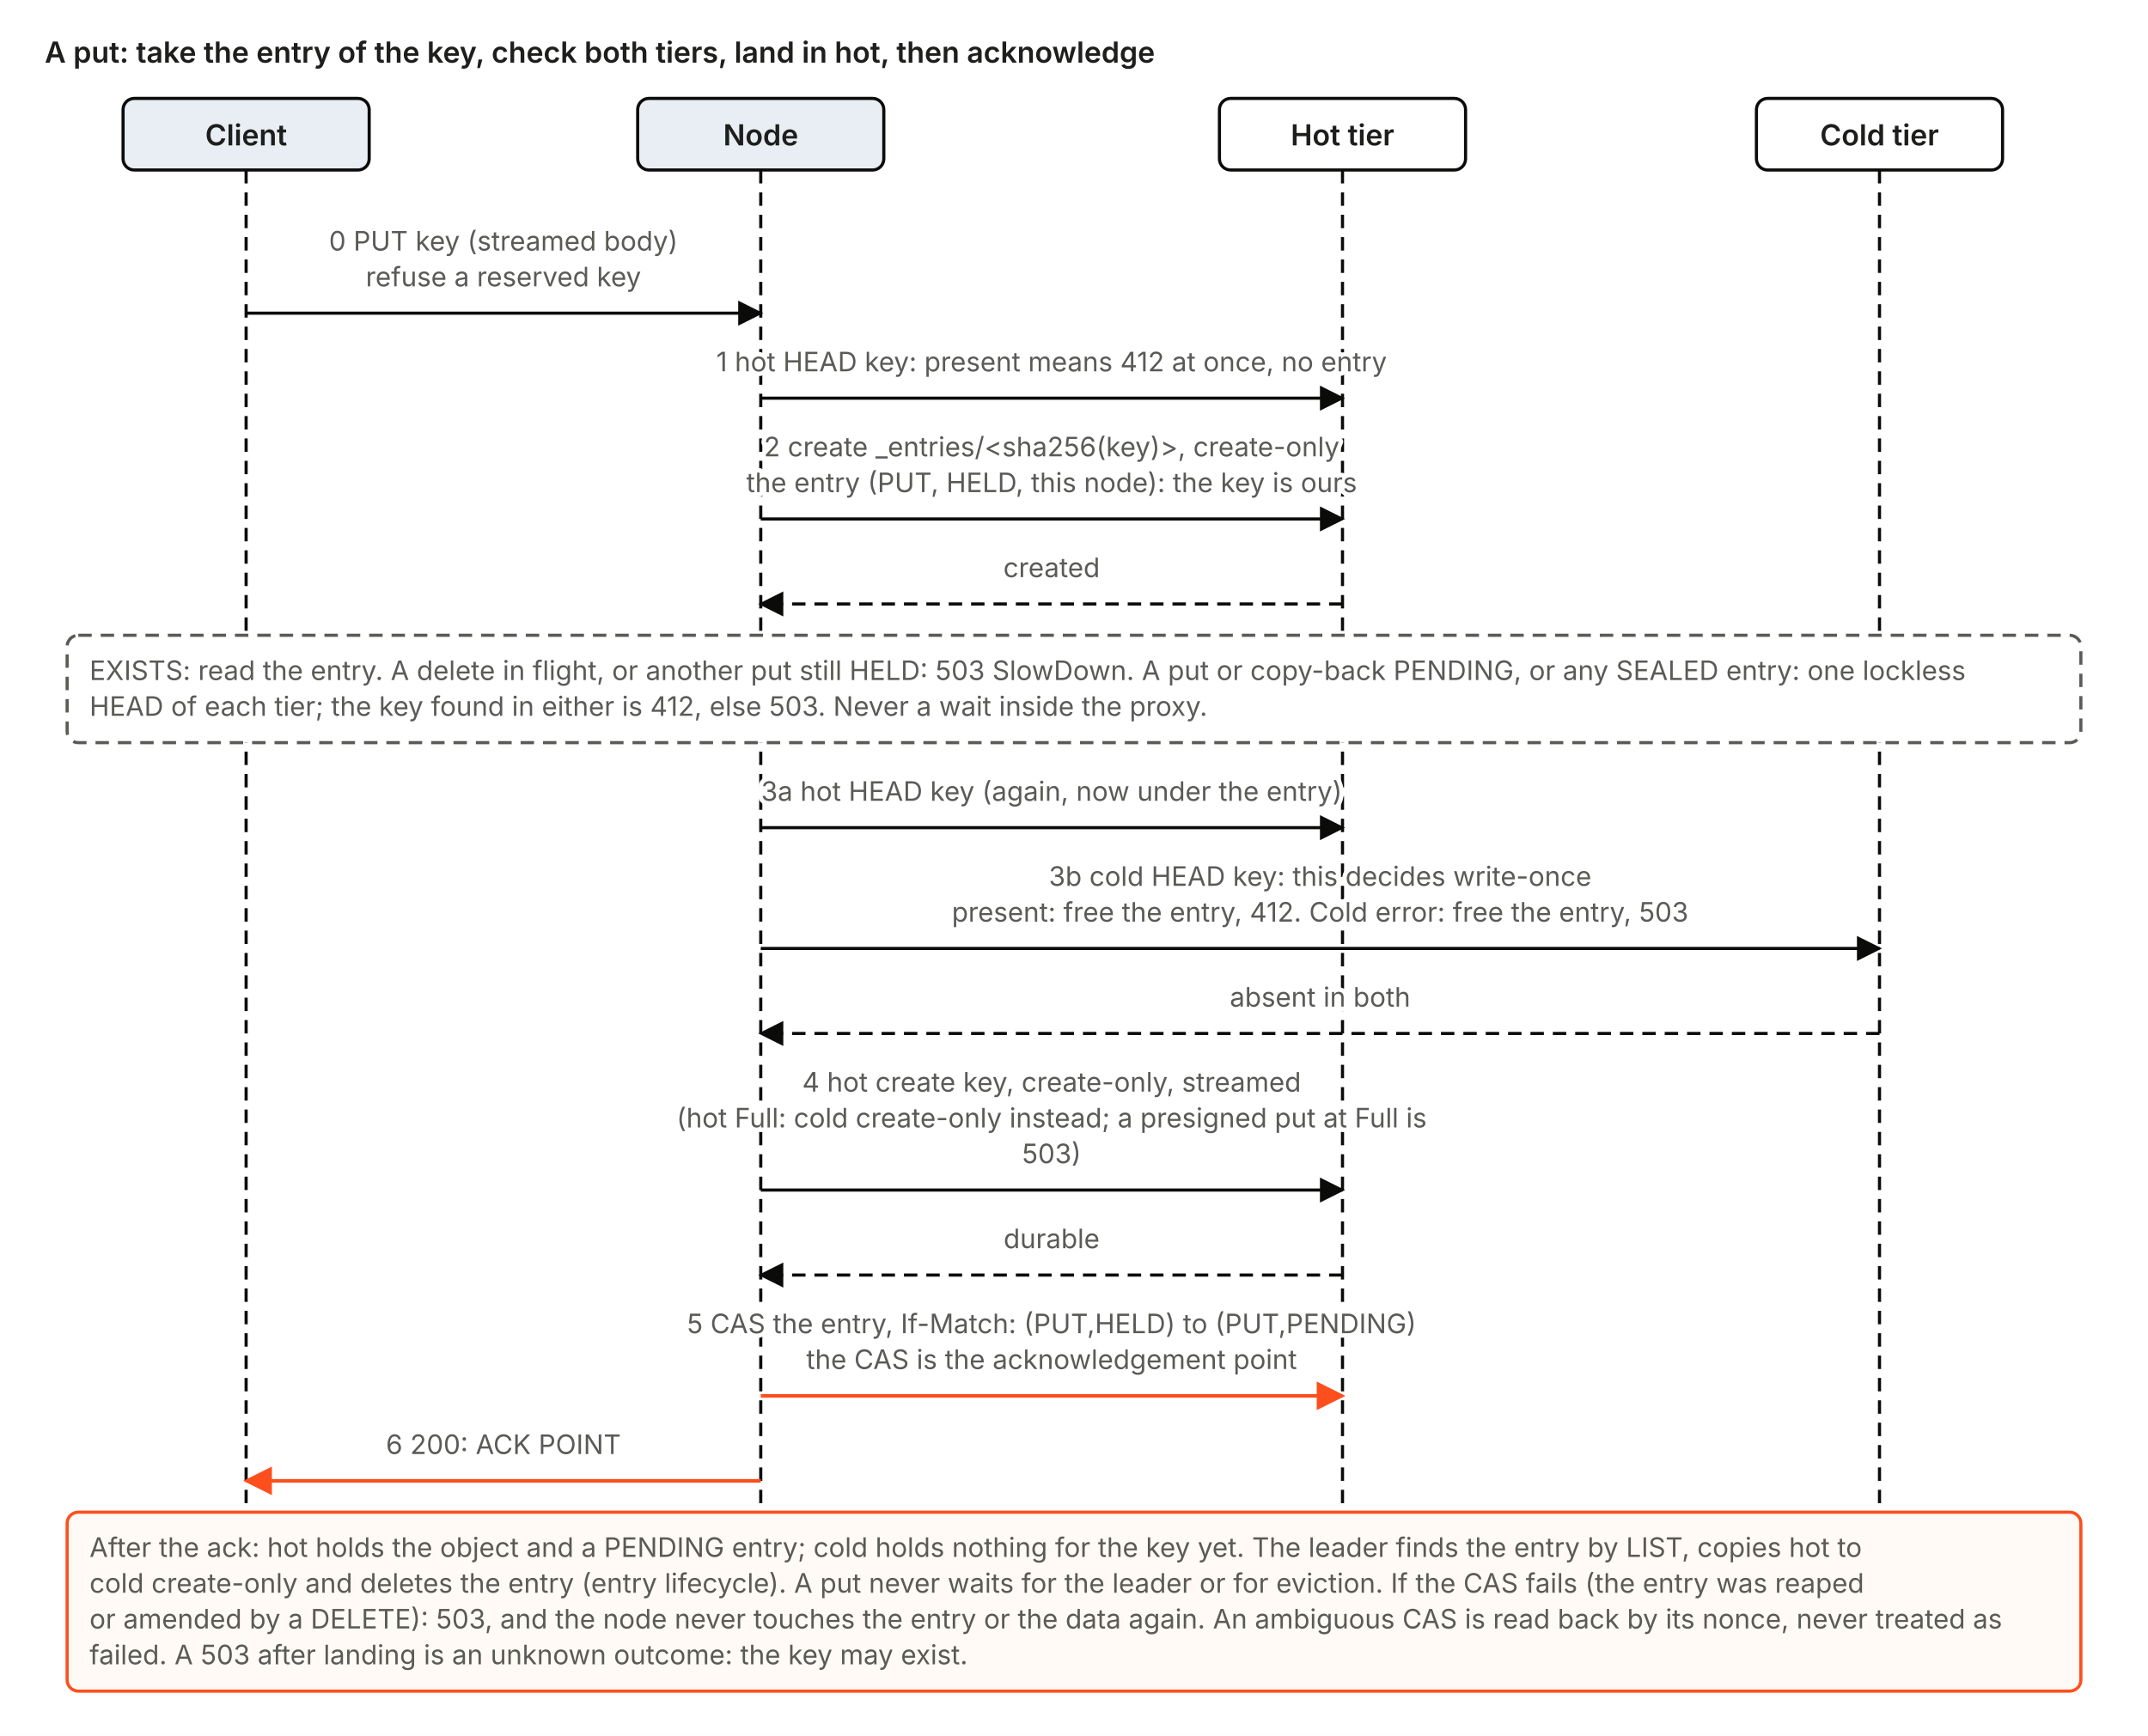
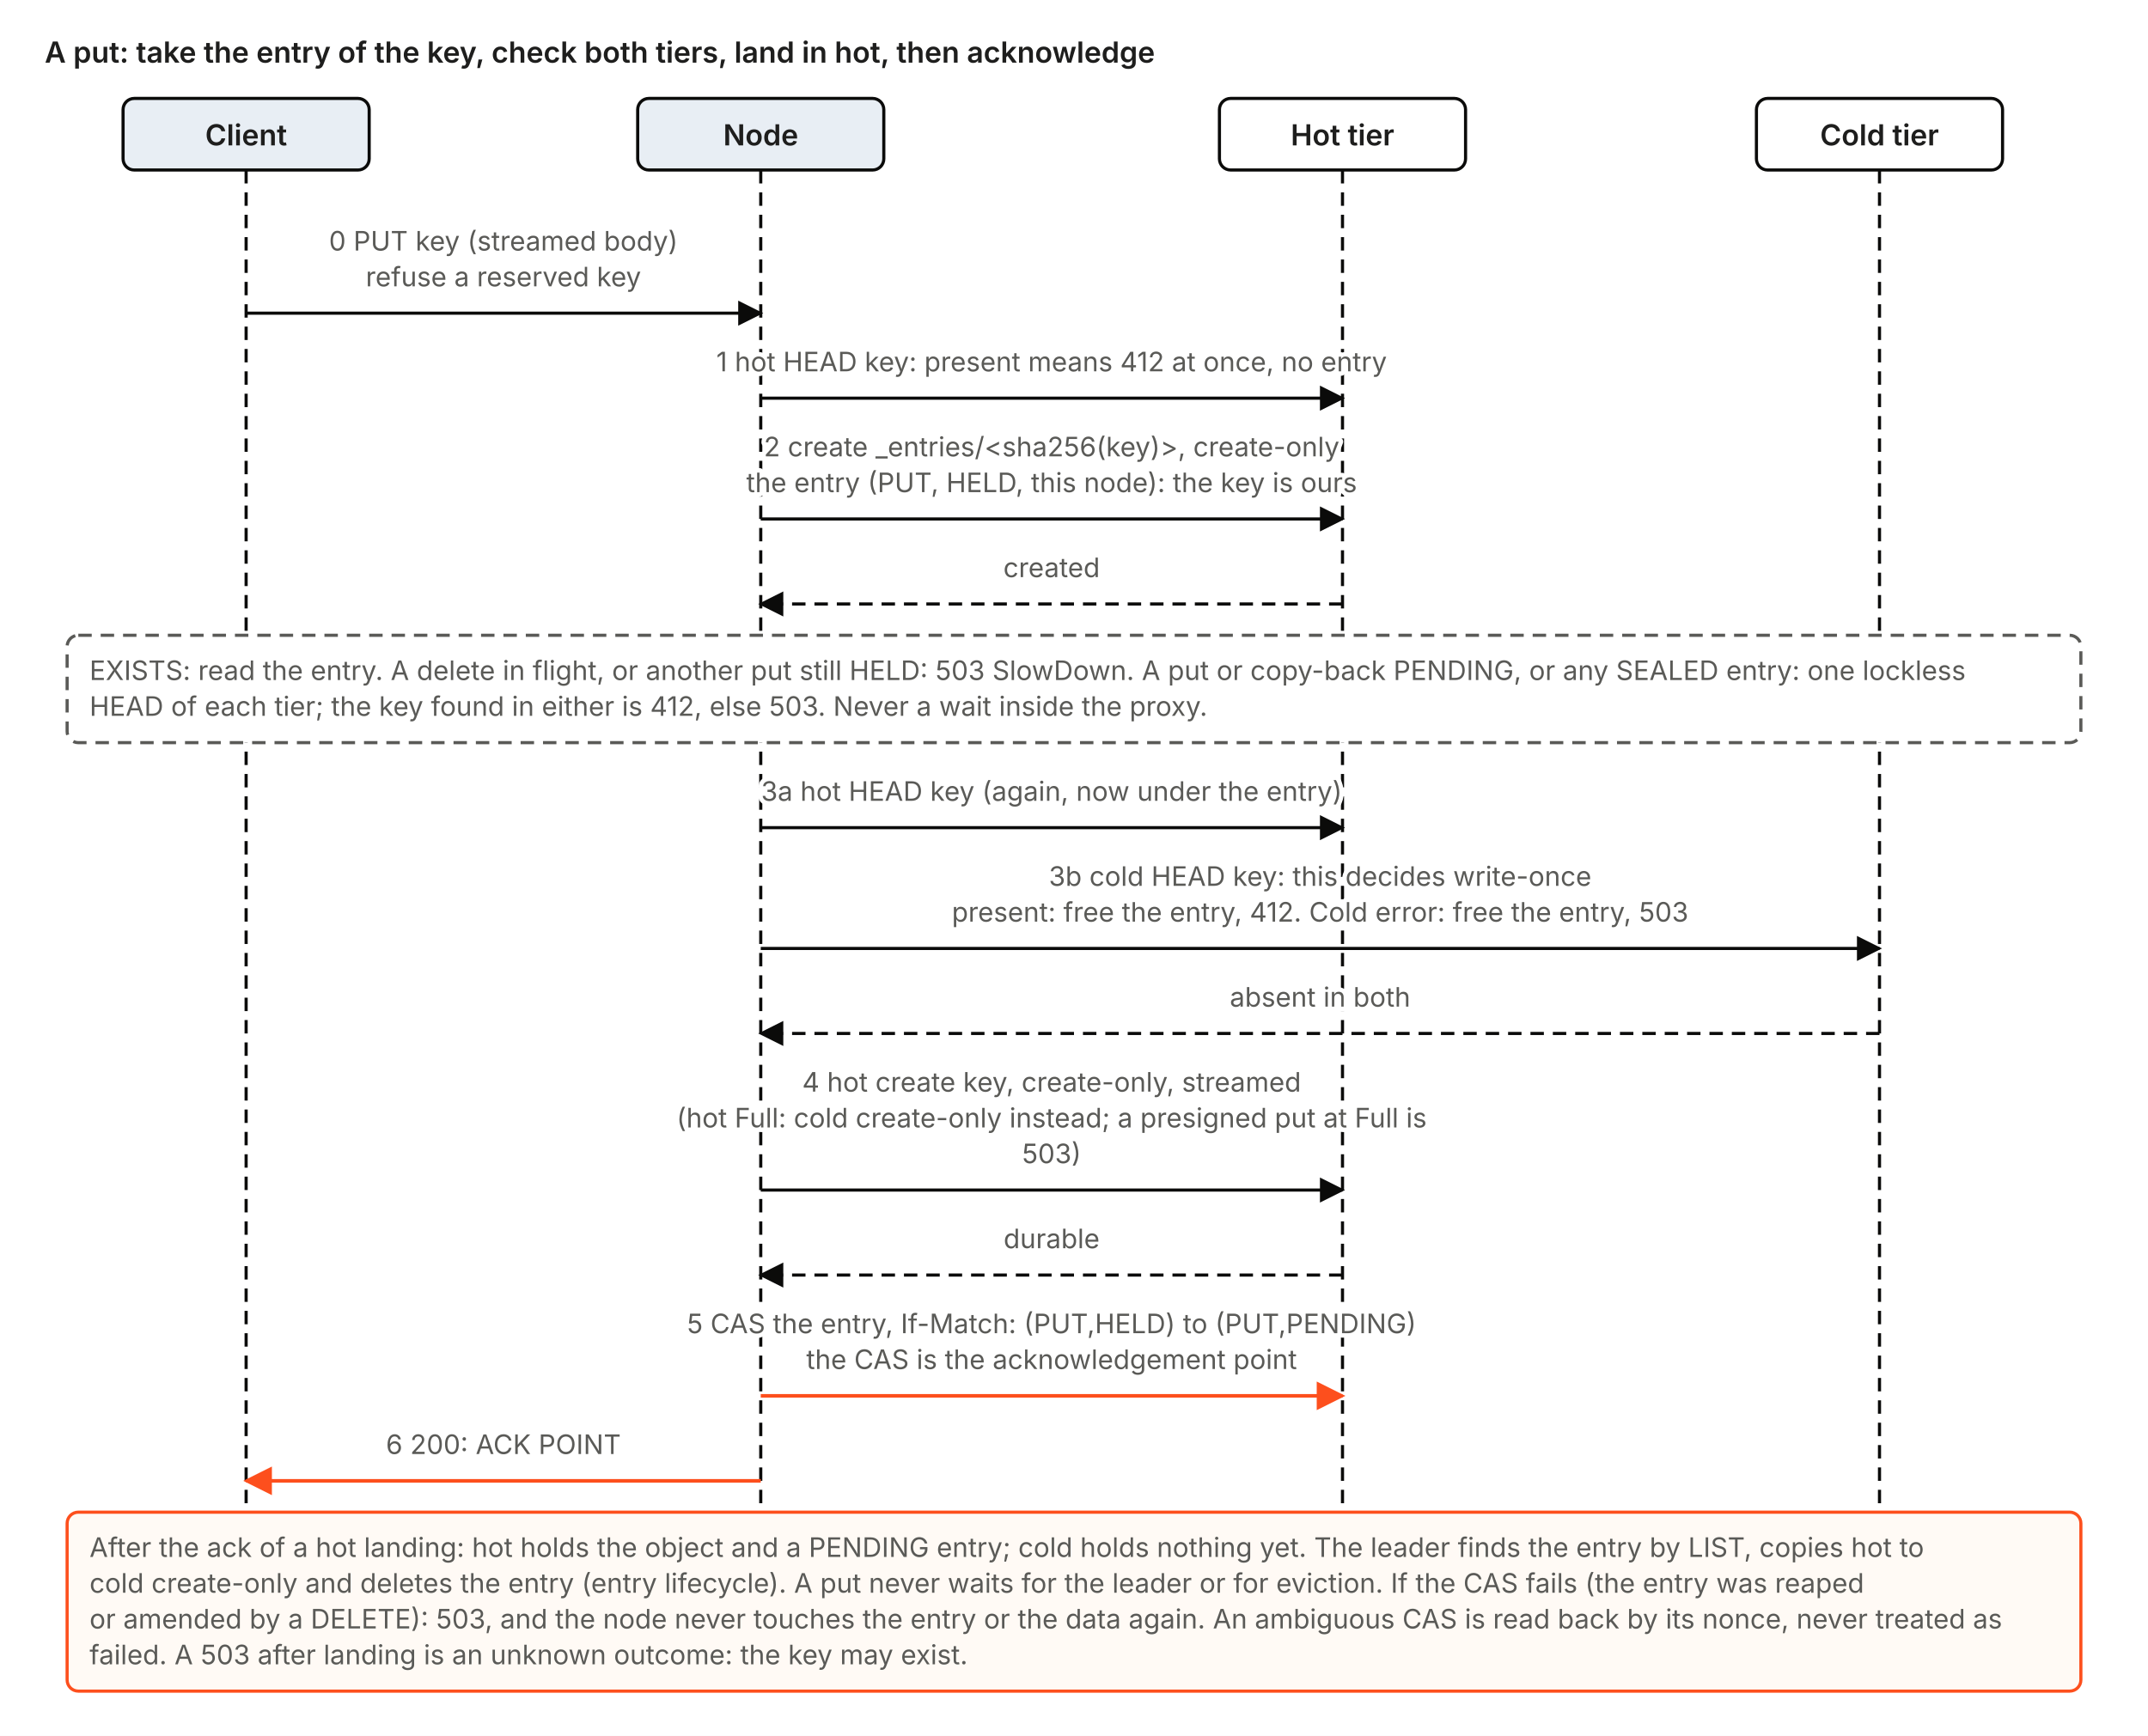
<svg xmlns="http://www.w3.org/2000/svg" viewBox="0 0 960 776" width="960" height="776" role="img" aria-label="Sequence diagram of a put: Client, Node, Hot tier, Cold tier. The node takes an entry for the key in hot with a create-only write, checks both tiers for the key, lands the object in hot, then moves the entry to PENDING with a compare-and-swap, which is the acknowledgement point. The leader copies the object to cold later.">
  <defs>
    <marker id="seq-put-ak" viewBox="0 0 10 10" refX="9" refY="5" markerWidth="8" markerHeight="8" orient="auto">
      <path d="M0,0 L10,5 L0,10 z" fill="#0B0B0A" />
    </marker>
    <marker id="seq-put-ao" viewBox="0 0 10 10" refX="9" refY="5" markerWidth="8" markerHeight="8" orient="auto">
      <path d="M0,0 L10,5 L0,10 z" fill="#FD4F1D" />
    </marker>
  </defs>
  <style>
.box{fill:#FFFFFF;stroke:#0B0B0A;stroke-width:1.4}
.box-b{fill:#E8EEF4;stroke:#0B0B0A;stroke-width:1.4}
.box-o{fill:#FFFAF5;stroke:#FD4F1D;stroke-width:1.4}
.box-t{fill:none;stroke:#FD4F1D;stroke-width:2}
.box-p{fill:none;stroke:#5A5A57;stroke-width:1.4;stroke-dasharray:6 4}
.ln{stroke:#0B0B0A;fill:none;stroke-width:1.4}
.ln-d{stroke:#0B0B0A;fill:none;stroke-width:1.4;stroke-dasharray:6 4}
.ln-o{stroke:#FD4F1D;fill:none;stroke-width:1.6}
.ln-od{stroke:#FD4F1D;fill:none;stroke-width:1.6;stroke-dasharray:6 4}
text{fill:#1E1E1D;font-family:system-ui,-apple-system,'Segoe UI',sans-serif;font-size:13px}
.b{font-weight:600}
.t-m{fill:#5A5A57;font-size:12px}
.t-n{fill:#5A5A57;font-size:13px}
.lbl{paint-order:stroke;stroke:#FFFFFF;stroke-width:4px;stroke-linejoin:round}
</style>
  <rect x="0" y="0" width="960" height="776" fill="#FFFFFF" />
  <text x="20" y="28" class="b" font-size="16">A put: take the entry of the key, check both tiers, land in hot, then acknowledge</text>
  <rect x="55" y="44" width="110" height="32" rx="5" class="box-b" />
  <text x="110" y="65" class="b" text-anchor="middle">Client</text>
  <rect x="285" y="44" width="110" height="32" rx="5" class="box-b" />
  <text x="340" y="65" class="b" text-anchor="middle">Node</text>
  <rect x="545" y="44" width="110" height="32" rx="5" class="box" />
  <text x="600" y="65" class="b" text-anchor="middle">Hot tier</text>
  <rect x="785" y="44" width="110" height="32" rx="5" class="box" />
  <text x="840" y="65" class="b" text-anchor="middle">Cold tier</text>
  <line x1="110" y1="76" x2="110" y2="678" class="ln-d" />
  <line x1="340" y1="76" x2="340" y2="678" class="ln-d" />
  <line x1="600" y1="76" x2="600" y2="678" class="ln-d" />
  <line x1="840" y1="76" x2="840" y2="678" class="ln-d" />
  <text x="225.0" y="112" class="t-m lbl" text-anchor="middle">0  PUT key (streamed body)</text>
  <text x="225.0" y="128" class="t-m lbl" text-anchor="middle">refuse a reserved key</text>
  <line x1="110" y1="140" x2="340" y2="140" class="ln" marker-end="url(#seq-put-ak)" />
  <text x="470.0" y="166" class="t-m lbl" text-anchor="middle">1  hot HEAD key: present means 412 at once, no entry</text>
  <line x1="340" y1="178" x2="600" y2="178" class="ln" marker-end="url(#seq-put-ak)" />
  <text x="470.0" y="204" class="t-m lbl" text-anchor="middle">2  create _entries/&lt;sha256(key)&gt;, create-only</text>
  <text x="470.0" y="220" class="t-m lbl" text-anchor="middle">the entry (PUT, HELD, this node): the key is ours</text>
  <line x1="340" y1="232" x2="600" y2="232" class="ln" marker-end="url(#seq-put-ak)" />
  <text x="470.0" y="258" class="t-m lbl" text-anchor="middle">created</text>
  <line x1="600" y1="270" x2="340" y2="270" class="ln-d" marker-end="url(#seq-put-ak)" />
  <rect x="30" y="284" width="900" height="48" rx="5" fill="#FFFFFF" />
  <rect x="30" y="284" width="900" height="48" rx="5" class="box-p" />
  <text x="40" y="304" class="t-m">EXISTS: read the entry. A delete in flight, or another put still HELD: 503 SlowDown. A put or copy-back PENDING, or any SEALED entry: one lockless</text>
  <text x="40" y="320" class="t-m">HEAD of each tier; the key found in either is 412, else 503. Never a wait inside the proxy.</text>
  <text x="470.0" y="358" class="t-m lbl" text-anchor="middle">3a  hot HEAD key (again, now under the entry)</text>
  <line x1="340" y1="370" x2="600" y2="370" class="ln" marker-end="url(#seq-put-ak)" />
  <text x="590.0" y="396" class="t-m lbl" text-anchor="middle">3b  cold HEAD key: this decides write-once</text>
  <text x="590.0" y="412" class="t-m lbl" text-anchor="middle">present: free the entry, 412. Cold error: free the entry, 503</text>
  <line x1="340" y1="424" x2="840" y2="424" class="ln" marker-end="url(#seq-put-ak)" />
  <text x="590.0" y="450" class="t-m lbl" text-anchor="middle">absent in both</text>
  <line x1="840" y1="462" x2="340" y2="462" class="ln-d" marker-end="url(#seq-put-ak)" />
  <text x="470.0" y="488" class="t-m lbl" text-anchor="middle">4  hot create key, create-only, streamed</text>
  <text x="470.0" y="504" class="t-m lbl" text-anchor="middle">(hot Full: cold create-only instead; a presigned put at Full is</text>
  <text x="470.0" y="520" class="t-m lbl" text-anchor="middle">503)</text>
  <line x1="340" y1="532" x2="600" y2="532" class="ln" marker-end="url(#seq-put-ak)" />
  <text x="470.0" y="558" class="t-m lbl" text-anchor="middle">durable</text>
  <line x1="600" y1="570" x2="340" y2="570" class="ln-d" marker-end="url(#seq-put-ak)" />
  <text x="470.0" y="596" class="t-m lbl" text-anchor="middle">5  CAS the entry, If-Match: (PUT,HELD) to (PUT,PENDING)</text>
  <text x="470.0" y="612" class="t-m lbl" text-anchor="middle">the CAS is the acknowledgement point</text>
  <line x1="340" y1="624" x2="600" y2="624" class="ln-o" marker-end="url(#seq-put-ao)" />
  <text x="225.0" y="650" class="t-m lbl" text-anchor="middle">6  200: ACK POINT</text>
  <line x1="340" y1="662" x2="110" y2="662" class="ln-o" marker-end="url(#seq-put-ao)" />
  <rect x="30" y="676" width="900" height="80" rx="5" class="box-o" />
-   <text x="40" y="696" class="t-m">After the ack: hot holds the object and a PENDING entry; cold holds nothing for the key yet. The leader finds the entry by LIST, copies hot to</text>
+   <text x="40" y="696" class="t-m">After the ack of a hot landing: hot holds the object and a PENDING entry; cold holds nothing yet. The leader finds the entry by LIST, copies hot to</text>
  <text x="40" y="712" class="t-m">cold create-only and deletes the entry (entry lifecycle). A put never waits for the leader or for eviction. If the CAS fails (the entry was reaped</text>
  <text x="40" y="728" class="t-m">or amended by a DELETE): 503, and the node never touches the entry or the data again. An ambiguous CAS is read back by its nonce, never treated as</text>
  <text x="40" y="744" class="t-m">failed. A 503 after landing is an unknown outcome: the key may exist.</text>
</svg>
